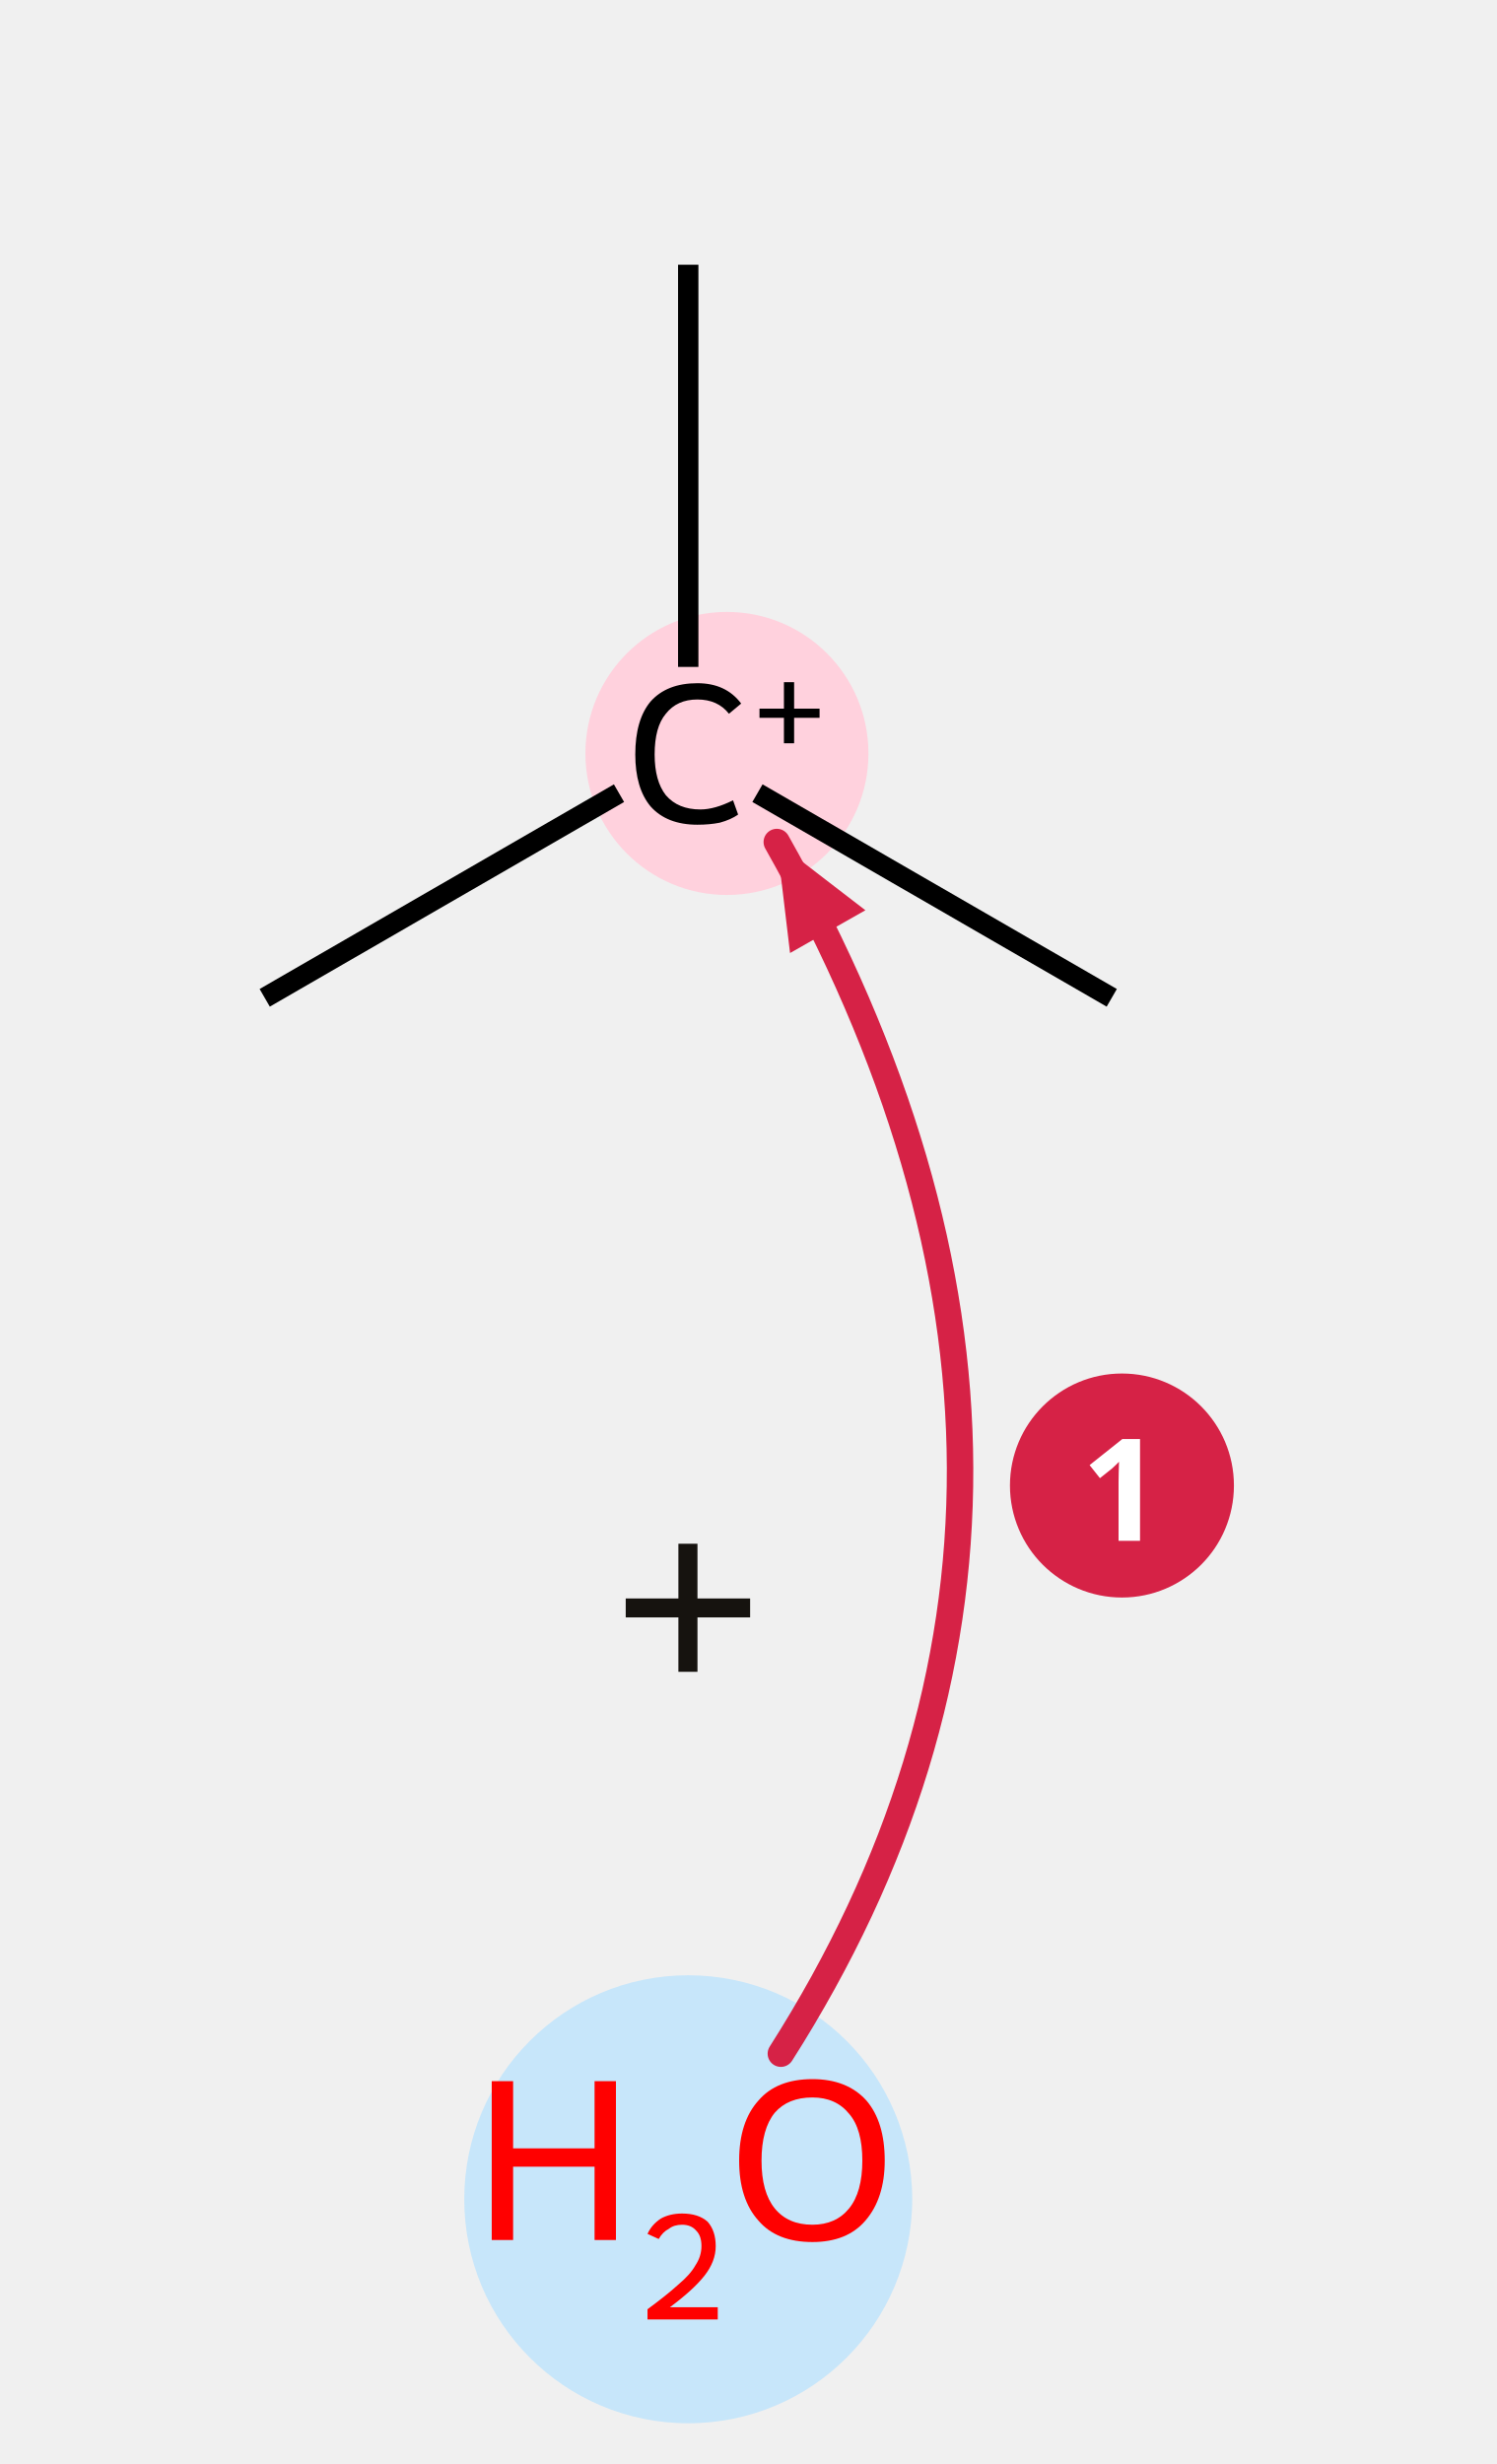
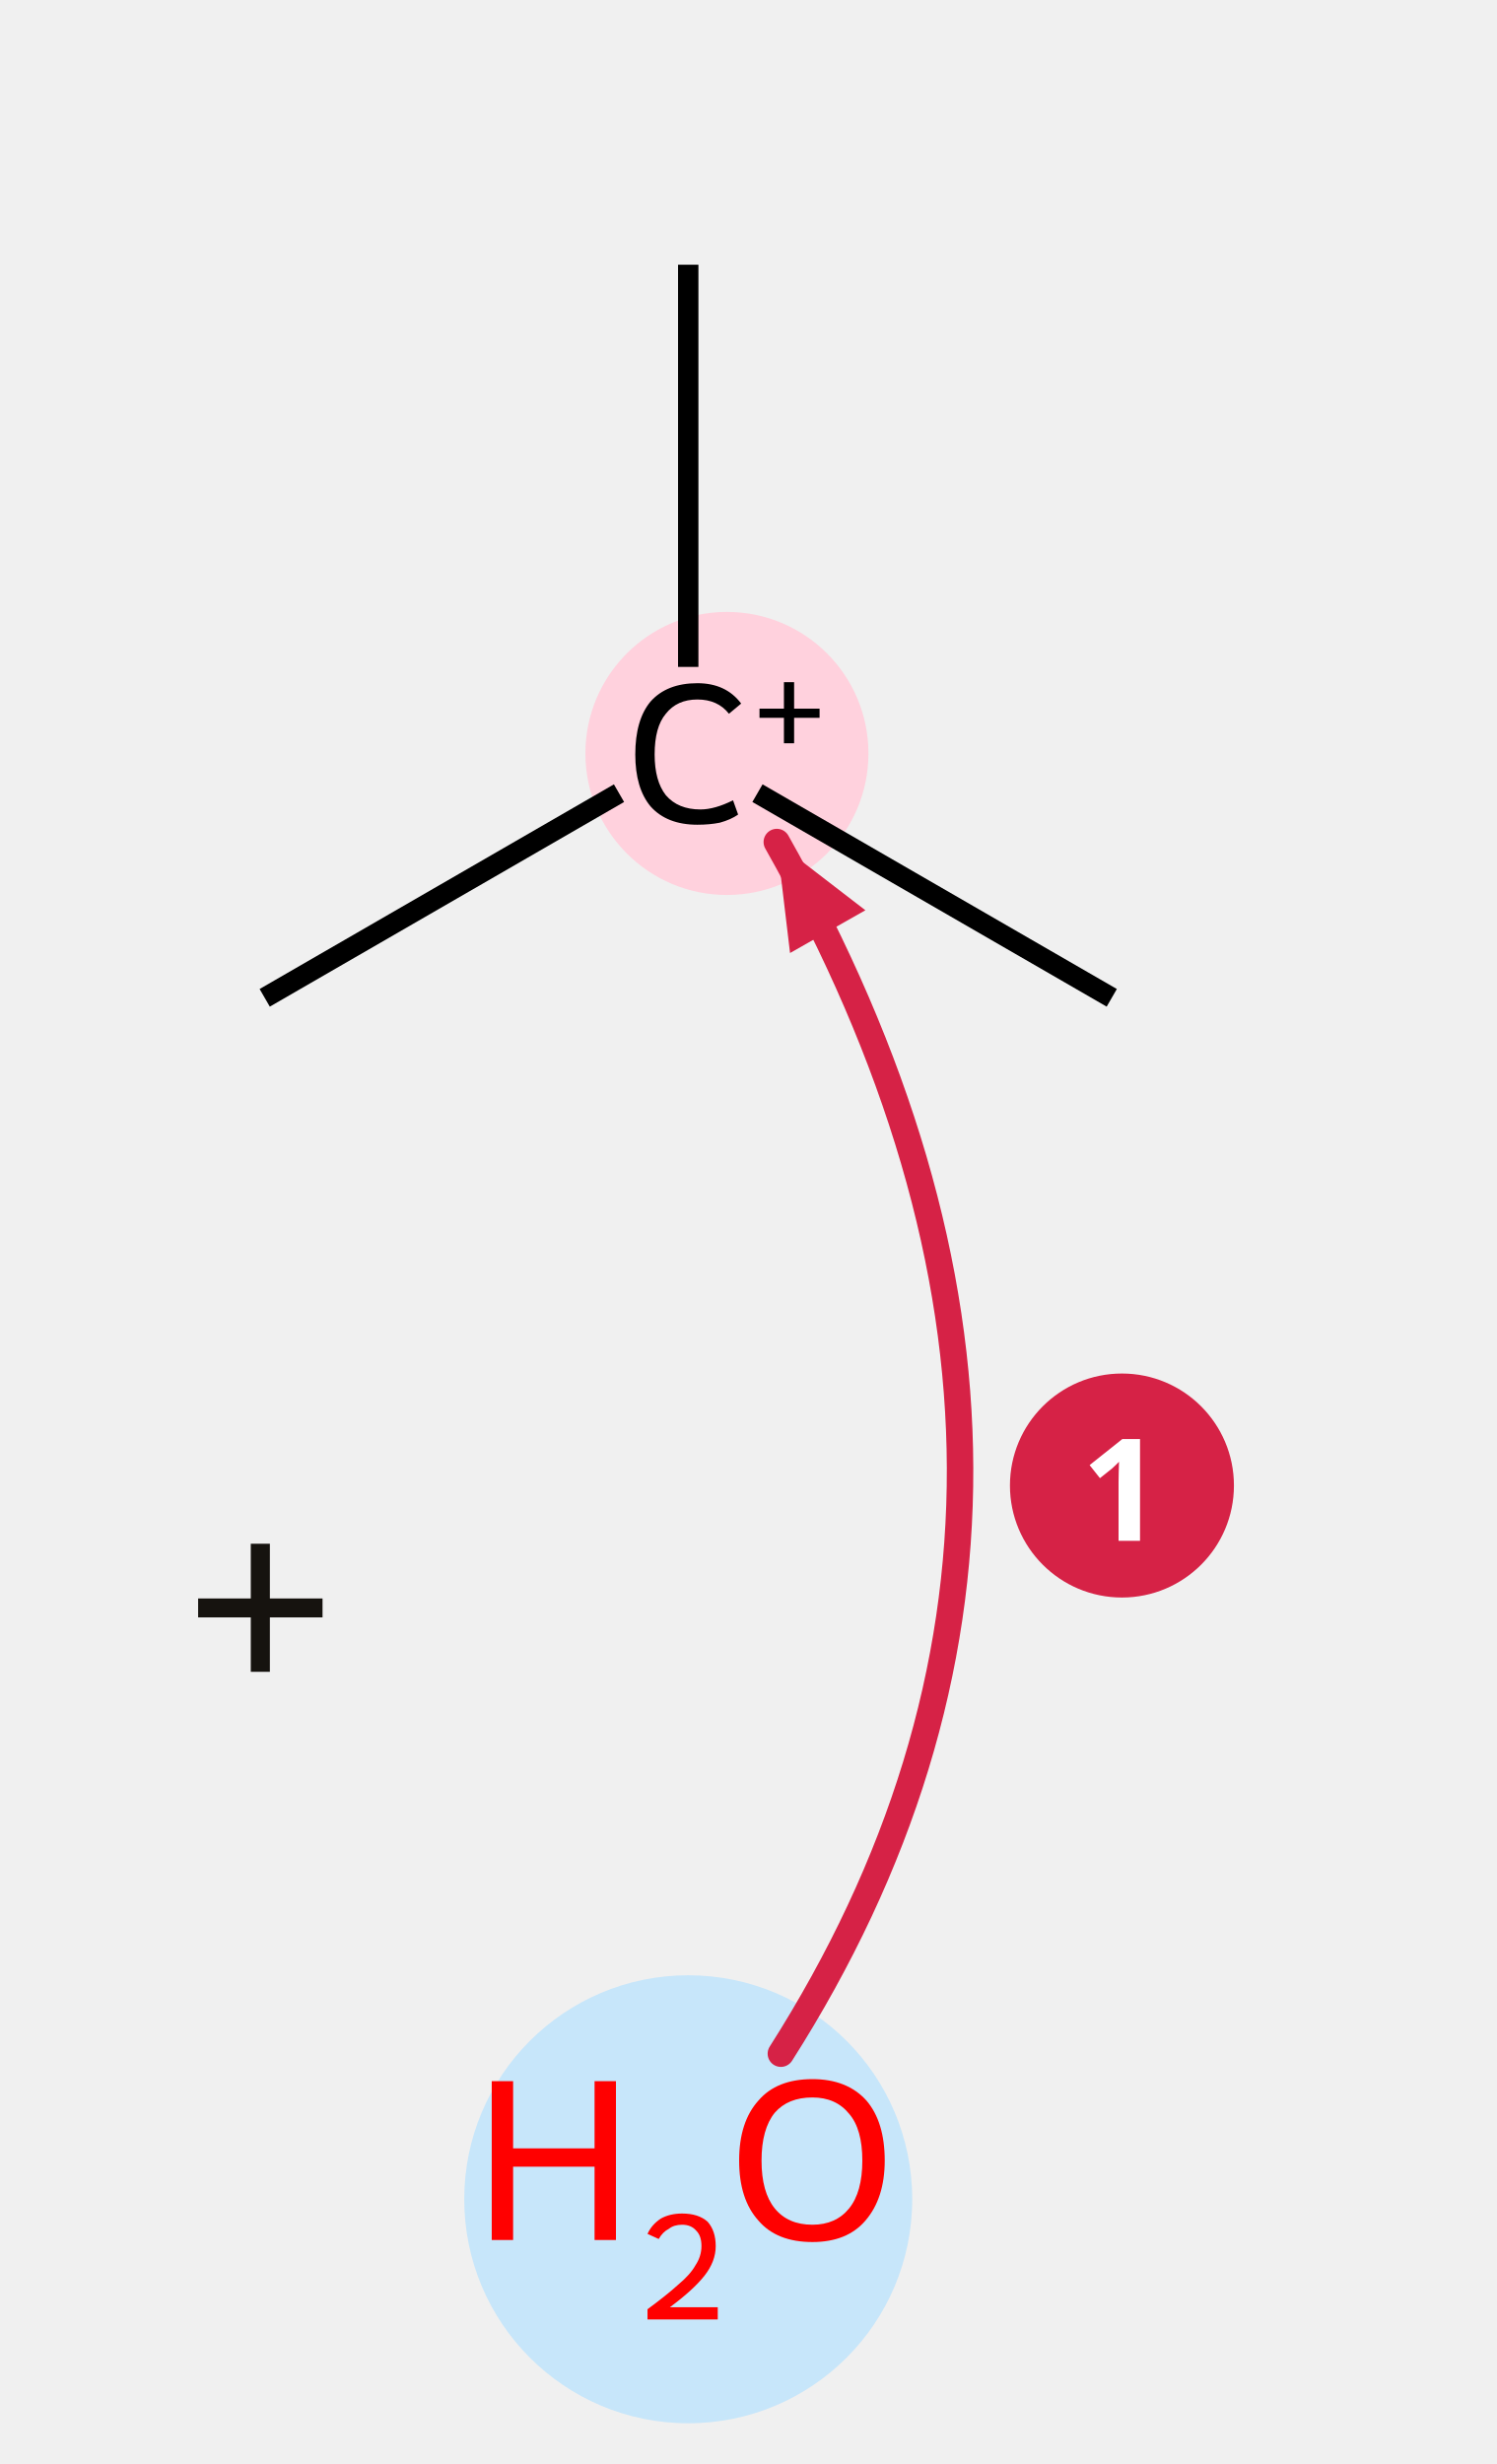
<svg xmlns="http://www.w3.org/2000/svg" version="1.1" width="147px" height="242px" viewBox="4 4 147 242">
  <g transform="translate(-48.4, -44.0)">
    <ellipse cx="123.8" cy="122.0" rx="13.4" ry="13.4" class="atom-1" style="fill:#FFD1DD;fill-rule:evenodd;stroke:#FFD1DD;stroke-width:1.0px;stroke-linecap:butt;stroke-linejoin:miter;stroke-opacity:1" />
    <path class="bond-0 atom-0 atom-1" d="M 78.4,146.0 L 113.2,125.9" style="fill:none;fill-rule:evenodd;stroke:#000000;stroke-width:2.0px;stroke-linecap:butt;stroke-linejoin:miter;stroke-opacity:1" />
    <path class="bond-1 atom-1 atom-2" d="M 126.8,125.9 L 161.6,146.0" style="fill:none;fill-rule:evenodd;stroke:#000000;stroke-width:2.0px;stroke-linecap:butt;stroke-linejoin:miter;stroke-opacity:1" />
    <path class="bond-2 atom-1 atom-3" d="M 120.0,113.5 L 120.0,74.0" style="fill:none;fill-rule:evenodd;stroke:#000000;stroke-width:2.0px;stroke-linecap:butt;stroke-linejoin:miter;stroke-opacity:1" />
    <path class="atom-1" d="M 114.8 122.1 Q 114.8 118.7, 116.3 116.9 Q 117.9 115.1, 120.9 115.1 Q 123.7 115.1, 125.2 117.1 L 124.0 118.1 Q 122.9 116.7, 120.9 116.7 Q 118.9 116.7, 117.8 118.1 Q 116.7 119.4, 116.7 122.1 Q 116.7 124.7, 117.8 126.1 Q 119.0 127.5, 121.2 127.5 Q 122.6 127.5, 124.4 126.6 L 124.9 128.0 Q 124.2 128.5, 123.1 128.8 Q 122.1 129.0, 120.9 129.0 Q 117.9 129.0, 116.3 127.2 Q 114.8 125.4, 114.8 122.1 " fill="#000000" />
    <path class="atom-1" d="M 127.0 117.6 L 129.4 117.6 L 129.4 115.0 L 130.4 115.0 L 130.4 117.6 L 132.9 117.6 L 132.9 118.5 L 130.4 118.5 L 130.4 121.0 L 129.4 121.0 L 129.4 118.5 L 127.0 118.5 L 127.0 117.6 " fill="#000000" />
  </g>
  <g transform="translate(-48.4, 110.0)">
    <circle cx="120.0" cy="110.0" r="22" fill="rgb(199,230,250)" />
    <path class="atom-0" d="M 100.7 98.4 L 102.8 98.4 L 102.8 105.0 L 110.8 105.0 L 110.8 98.4 L 112.9 98.4 L 112.9 114.0 L 110.8 114.0 L 110.8 106.8 L 102.8 106.8 L 102.8 114.0 L 100.7 114.0 L 100.7 98.4 " fill="#FF0000" />
    <path class="atom-0" d="M 116.0 113.4 Q 116.4 112.5, 117.3 111.9 Q 118.2 111.4, 119.4 111.4 Q 121.0 111.4, 121.9 112.2 Q 122.7 113.1, 122.7 114.6 Q 122.7 116.1, 121.6 117.5 Q 120.5 118.9, 118.2 120.6 L 122.9 120.6 L 122.9 121.8 L 116.0 121.8 L 116.0 120.8 Q 117.9 119.4, 119.0 118.4 Q 120.2 117.4, 120.7 116.5 Q 121.3 115.6, 121.3 114.6 Q 121.3 113.6, 120.8 113.1 Q 120.3 112.5, 119.4 112.5 Q 118.6 112.5, 118.1 112.9 Q 117.5 113.2, 117.1 113.9 L 116.0 113.4 " fill="#FF0000" />
    <path class="atom-0" d="M 125.0 106.2 Q 125.0 102.4, 126.9 100.3 Q 128.7 98.2, 132.2 98.2 Q 135.6 98.2, 137.5 100.3 Q 139.3 102.4, 139.3 106.2 Q 139.3 109.9, 137.4 112.1 Q 135.6 114.2, 132.2 114.2 Q 128.7 114.2, 126.9 112.1 Q 125.0 110.0, 125.0 106.2 M 132.2 112.5 Q 134.5 112.5, 135.8 110.9 Q 137.1 109.3, 137.1 106.2 Q 137.1 103.1, 135.8 101.6 Q 134.5 100.0, 132.2 100.0 Q 129.8 100.0, 128.5 101.5 Q 127.2 103.1, 127.2 106.2 Q 127.2 109.3, 128.5 110.9 Q 129.8 112.5, 132.2 112.5 " fill="#FF0000" />
  </g>
-   <text x="71.6" y="161.0" text-anchor="middle" dominant-baseline="central" font-family="Karla, sans-serif" font-size="26" fill="#16130F">+</text>
+   <text x="29.6" y="161.0" text-anchor="middle" dominant-baseline="central" font-family="Karla, sans-serif" font-size="26" fill="#16130F">+</text>
  <path d="M 80.7,205.7 Q 116.1,150.1 80.3,86.7" fill="none" stroke="#D62246" stroke-width="2.6" stroke-linecap="round" />
  <polygon points="80.3,86.7 89.0,93.4 81.6,97.6" fill="#D62246" />
  <circle cx="114.2" cy="149.9" r="11" fill="#D62246" />
  <text x="114.2" y="149.9" text-anchor="middle" dominant-baseline="central" font-family="Karla, sans-serif" font-size="14" font-weight="700" fill="#FFFFFF">1</text>
</svg>
